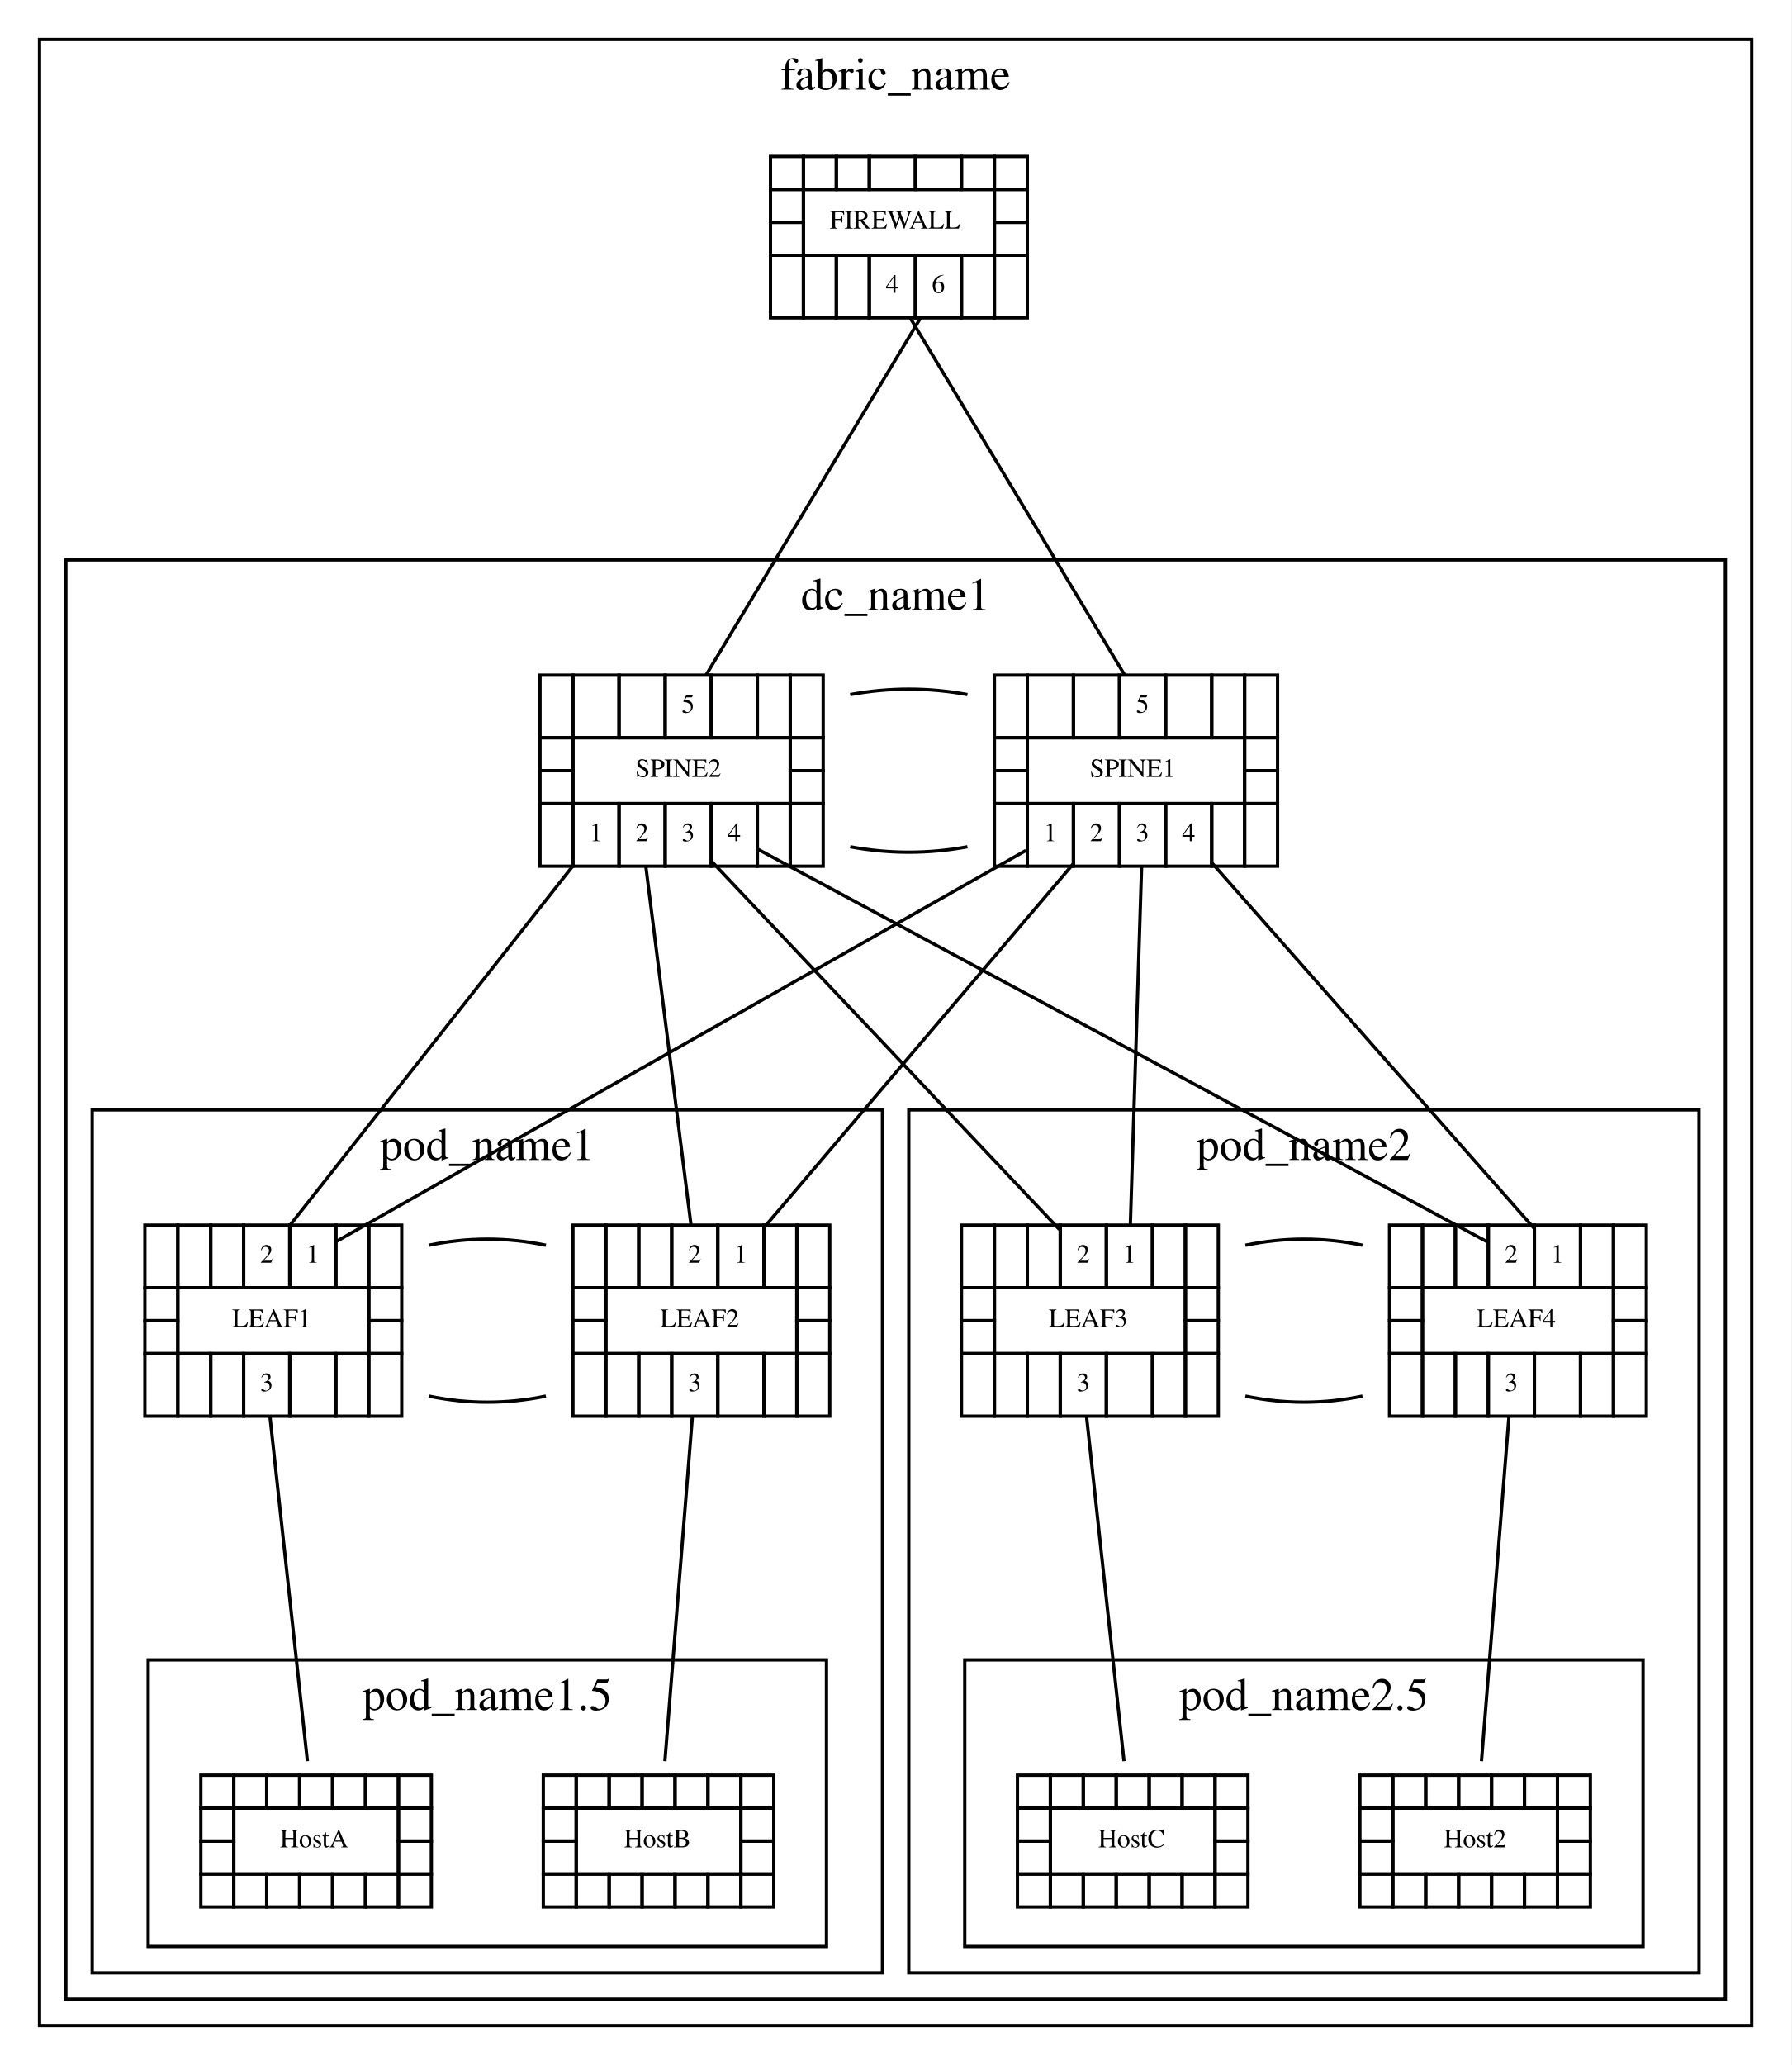
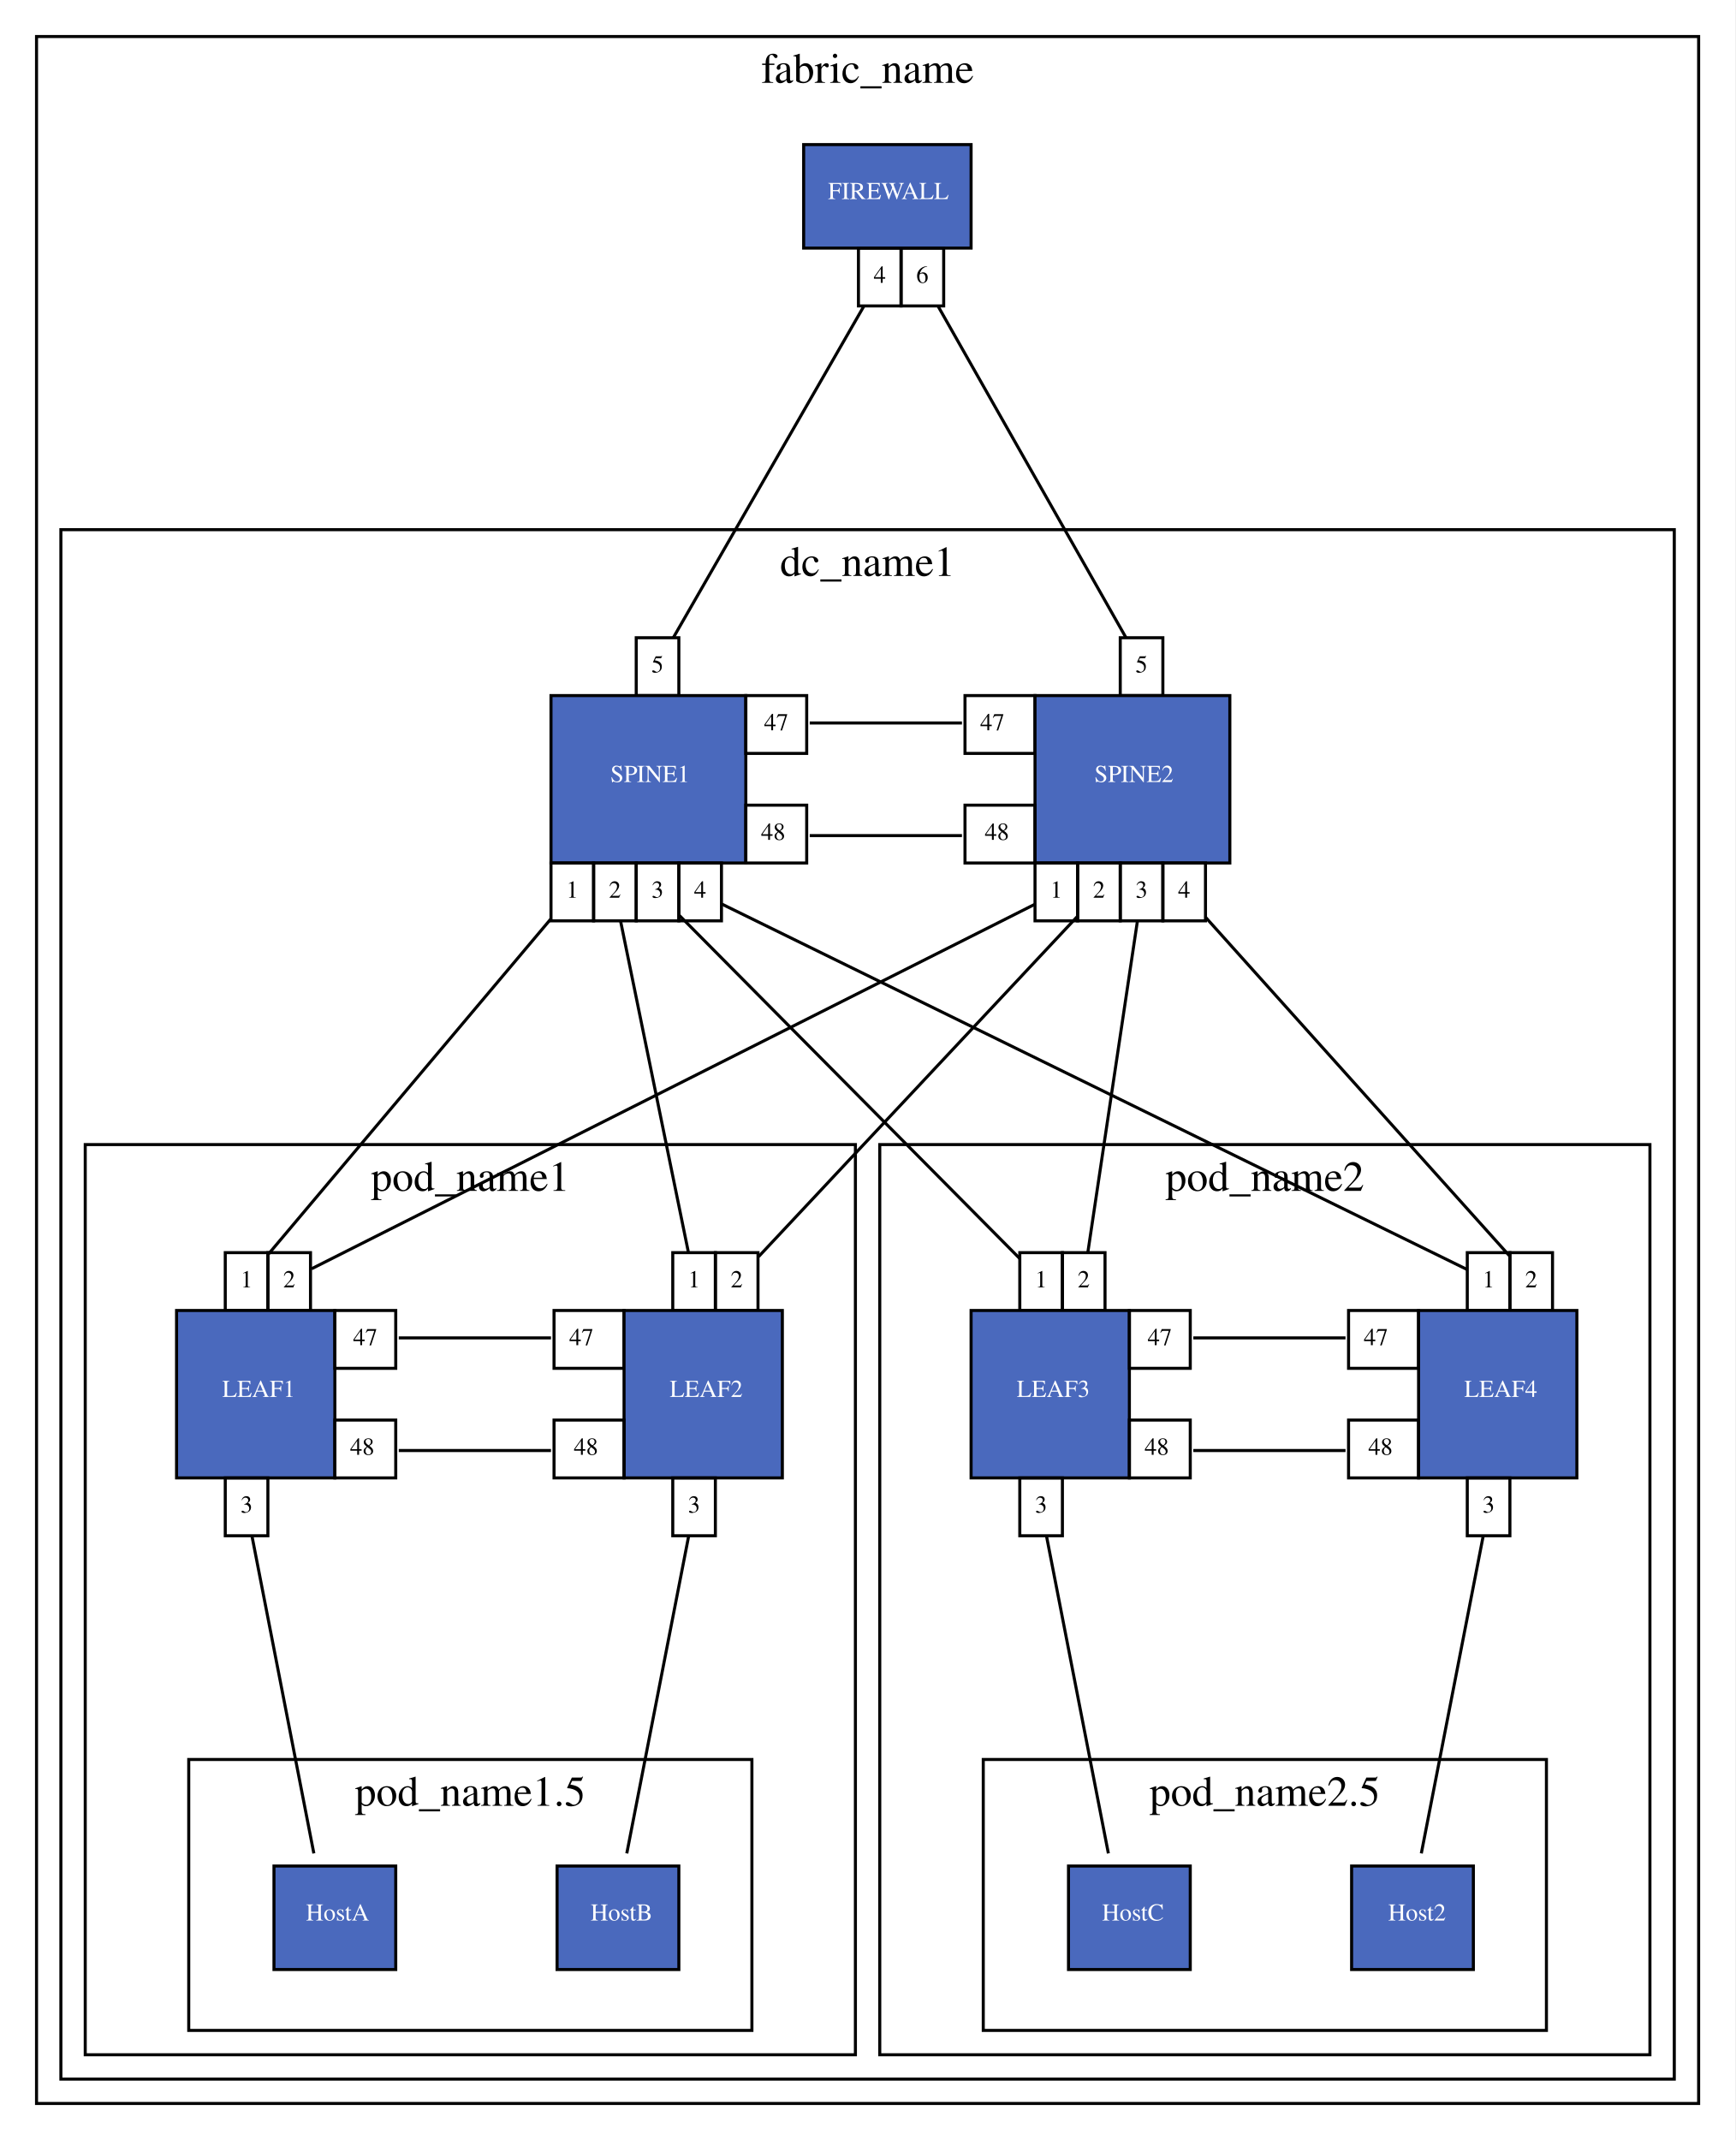
- <svg xmlns="http://www.w3.org/2000/svg" width="544pt" height="627pt" viewBox="0.00 0.00 544.00 627.00">
-   <g id="graph0" class="graph" transform="scale(1 1) rotate(0) translate(4 623)">
-     <polygon fill="white" stroke="none" points="-4,4 -4,-623 540,-623 540,4 -4,4" />
+ <svg xmlns="http://www.w3.org/2000/svg" width="570pt" height="703pt" viewBox="0.00 0.00 570.00 703.00">
+   <g id="graph0" class="graph" transform="scale(1 1) rotate(0) translate(4 699)">
+     <polygon fill="white" stroke="none" points="-4,4 -4,-699 566,-699 566,4 -4,4" />
    <g id="clust1" class="cluster">
-       <polygon fill="none" stroke="black" points="8,-8 8,-611 528,-611 528,-8 8,-8" />
-       <text text-anchor="middle" x="268" y="-595.8" font-family="Times,serif" font-size="14.00">fabric_name</text>
-     </g>
-     <g id="clust8" class="cluster">
-       <polygon fill="none" stroke="black" points="16,-16 16,-453 520,-453 520,-16 16,-16" />
-       <text text-anchor="middle" x="268" y="-437.8" font-family="Times,serif" font-size="14.00">dc_name1</text>
-     </g>
-     <g id="clust15" class="cluster">
-       <polygon fill="none" stroke="black" points="24,-24 24,-286 264,-286 264,-24 24,-24" />
-       <text text-anchor="middle" x="144" y="-270.8" font-family="Times,serif" font-size="14.00">pod_name1</text>
-     </g>
-     <g id="clust22" class="cluster">
-       <polygon fill="none" stroke="black" points="41,-32 41,-119 247,-119 247,-32 41,-32" />
-       <text text-anchor="middle" x="144" y="-103.8" font-family="Times,serif" font-size="14.00">pod_name1.5</text>
-     </g>
-     <g id="clust29" class="cluster">
-       <polygon fill="none" stroke="black" points="272,-24 272,-286 512,-286 512,-24 272,-24" />
-       <text text-anchor="middle" x="392" y="-270.8" font-family="Times,serif" font-size="14.00">pod_name2</text>
-     </g>
-     <g id="clust36" class="cluster">
-       <polygon fill="none" stroke="black" points="289,-32 289,-119 495,-119 495,-32 289,-32" />
-       <text text-anchor="middle" x="392" y="-103.8" font-family="Times,serif" font-size="14.00">pod_name2.5</text>
+       <polygon fill="none" stroke="black" points="8,-8 8,-687 554,-687 554,-8 8,-8" />
+       <text text-anchor="middle" x="281" y="-671.8" font-family="Times,serif" font-size="14.00">fabric_name</text>
+     </g>
+     <g id="clust3" class="cluster">
+       <polygon fill="none" stroke="black" points="16,-16 16,-525 546,-525 546,-16 16,-16" />
+       <text text-anchor="middle" x="281" y="-509.8" font-family="Times,serif" font-size="14.00">dc_name1</text>
+     </g>
+     <g id="clust5" class="cluster">
+       <polygon fill="none" stroke="black" points="24,-24 24,-323 277,-323 277,-24 24,-24" />
+       <text text-anchor="middle" x="150.5" y="-307.8" font-family="Times,serif" font-size="14.00">pod_name1</text>
+     </g>
+     <g id="clust7" class="cluster">
+       <polygon fill="none" stroke="black" points="58,-32 58,-121 243,-121 243,-32 58,-32" />
+       <text text-anchor="middle" x="150.5" y="-105.8" font-family="Times,serif" font-size="14.00">pod_name1.5</text>
+     </g>
+     <g id="clust9" class="cluster">
+       <polygon fill="none" stroke="black" points="285,-24 285,-323 538,-323 538,-24 285,-24" />
+       <text text-anchor="middle" x="411.5" y="-307.8" font-family="Times,serif" font-size="14.00">pod_name2</text>
+     </g>
+     <g id="clust11" class="cluster">
+       <polygon fill="none" stroke="black" points="319,-32 319,-121 504,-121 504,-32 319,-32" />
+       <text text-anchor="middle" x="411.5" y="-105.8" font-family="Times,serif" font-size="14.00">pod_name2.5</text>
    </g>
    <g id="node1" class="node">
-       <polygon fill="none" stroke="black" points="230,-565.5 230,-575.5 240,-575.5 240,-565.5 230,-565.5" />
-       <polygon fill="none" stroke="black" points="240,-565.5 240,-575.5 250,-575.5 250,-565.5 240,-565.5" />
-       <polygon fill="none" stroke="black" points="250,-565.5 250,-575.5 260,-575.5 260,-565.5 250,-565.5" />
-       <polygon fill="none" stroke="black" points="260,-565.5 260,-575.5 274,-575.5 274,-565.5 260,-565.5" />
-       <polygon fill="none" stroke="black" points="274,-565.5 274,-575.5 288,-575.5 288,-565.5 274,-565.5" />
-       <polygon fill="none" stroke="black" points="288,-565.5 288,-575.5 298,-575.5 298,-565.5 288,-565.5" />
-       <polygon fill="none" stroke="black" points="298,-565.5 298,-575.5 308,-575.5 308,-565.5 298,-565.5" />
-       <polygon fill="none" stroke="black" points="230,-555.5 230,-565.5 240,-565.5 240,-555.5 230,-555.5" />
-       <polygon fill="none" stroke="black" points="240,-545.5 240,-565.5 298,-565.5 298,-545.5 240,-545.5" />
-       <text text-anchor="start" x="248" y="-553.6" font-family="Times,serif" font-size="8.00">FIREWALL</text>
-       <polygon fill="none" stroke="black" points="298,-555.5 298,-565.5 308,-565.5 308,-555.5 298,-555.5" />
-       <polygon fill="none" stroke="black" points="230,-545.5 230,-555.5 240,-555.5 240,-545.5 230,-545.5" />
-       <polygon fill="none" stroke="black" points="298,-545.5 298,-555.5 308,-555.5 308,-545.5 298,-545.5" />
-       <polygon fill="none" stroke="black" points="230,-526.5 230,-545.5 240,-545.5 240,-526.5 230,-526.5" />
-       <polygon fill="none" stroke="black" points="240,-526.5 240,-545.5 250,-545.5 250,-526.5 240,-526.5" />
-       <polygon fill="none" stroke="black" points="250,-526.5 250,-545.5 260,-545.5 260,-526.5 250,-526.5" />
-       <polygon fill="none" stroke="black" points="260,-526.5 260,-545.5 274,-545.5 274,-526.5 260,-526.5" />
-       <text text-anchor="start" x="265" y="-534.1" font-family="Times,serif" font-size="8.00">4</text>
-       <polygon fill="none" stroke="black" points="274,-526.5 274,-545.5 288,-545.5 288,-526.5 274,-526.5" />
-       <text text-anchor="start" x="279" y="-534.1" font-family="Times,serif" font-size="8.00">6</text>
-       <polygon fill="none" stroke="black" points="288,-526.5 288,-545.5 298,-545.5 298,-526.5 288,-526.5" />
-       <polygon fill="none" stroke="black" points="298,-526.5 298,-545.5 308,-545.5 308,-526.5 298,-526.5" />
+       <text text-anchor="start" x="253" y="-641.1" font-family="Times,serif" font-size="8.00"> </text>
+       <polygon fill="#4a69bd" stroke="none" points="260,-617.5 260,-651.5 315,-651.5 315,-617.5 260,-617.5" />
+       <polygon fill="none" stroke="black" points="260,-617.5 260,-651.5 315,-651.5 315,-617.5 260,-617.5" />
+       <text text-anchor="start" x="265" y="-633.6" font-family="Times,serif" font-size="8.00"> </text>
+       <text text-anchor="start" x="268" y="-633.6" font-family="Times,serif" font-size="8.00" fill="#ffffff">FIREWALL</text>
+       <text text-anchor="start" x="253" y="-624.1" font-family="Times,serif" font-size="8.00"> </text>
+       <polygon fill="none" stroke="black" points="278,-598.5 278,-617.5 292,-617.5 292,-598.5 278,-598.5" />
+       <text text-anchor="start" x="283" y="-606.1" font-family="Times,serif" font-size="8.00">4</text>
+       <polygon fill="none" stroke="black" points="292,-598.5 292,-617.5 306,-617.5 306,-598.5 292,-598.5" />
+       <text text-anchor="start" x="297" y="-606.1" font-family="Times,serif" font-size="8.00">6</text>
    </g>
    <g id="node2" class="node">
-       <polygon fill="none" stroke="black" points="298,-399 298,-418 308,-418 308,-399 298,-399" />
-       <polygon fill="none" stroke="black" points="308,-399 308,-418 322,-418 322,-399 308,-399" />
-       <polygon fill="none" stroke="black" points="322,-399 322,-418 336,-418 336,-399 322,-399" />
-       <polygon fill="none" stroke="black" points="336,-399 336,-418 350,-418 350,-399 336,-399" />
-       <text text-anchor="start" x="341" y="-406.6" font-family="Times,serif" font-size="8.00">5</text>
-       <polygon fill="none" stroke="black" points="350,-399 350,-418 364,-418 364,-399 350,-399" />
-       <polygon fill="none" stroke="black" points="364,-399 364,-418 374,-418 374,-399 364,-399" />
-       <polygon fill="none" stroke="black" points="374,-399 374,-418 384,-418 384,-399 374,-399" />
-       <polygon fill="none" stroke="black" points="298,-389 298,-399 308,-399 308,-389 298,-389" />
-       <polygon fill="none" stroke="black" points="308,-379 308,-399 374,-399 374,-379 308,-379" />
-       <text text-anchor="start" x="327" y="-387.1" font-family="Times,serif" font-size="8.00">SPINE1</text>
-       <polygon fill="none" stroke="black" points="374,-389 374,-399 384,-399 384,-389 374,-389" />
-       <polygon fill="none" stroke="black" points="298,-379 298,-389 308,-389 308,-379 298,-379" />
-       <polygon fill="none" stroke="black" points="374,-379 374,-389 384,-389 384,-379 374,-379" />
-       <polygon fill="none" stroke="black" points="298,-360 298,-379 308,-379 308,-360 298,-360" />
-       <polygon fill="none" stroke="black" points="308,-360 308,-379 322,-379 322,-360 308,-360" />
-       <text text-anchor="start" x="313" y="-367.6" font-family="Times,serif" font-size="8.00">1</text>
-       <polygon fill="none" stroke="black" points="322,-360 322,-379 336,-379 336,-360 322,-360" />
-       <text text-anchor="start" x="327" y="-367.6" font-family="Times,serif" font-size="8.00">2</text>
-       <polygon fill="none" stroke="black" points="336,-360 336,-379 350,-379 350,-360 336,-360" />
-       <text text-anchor="start" x="341" y="-367.6" font-family="Times,serif" font-size="8.00">3</text>
-       <polygon fill="none" stroke="black" points="350,-360 350,-379 364,-379 364,-360 350,-360" />
-       <text text-anchor="start" x="355" y="-367.6" font-family="Times,serif" font-size="8.00">4</text>
-       <polygon fill="none" stroke="black" points="364,-360 364,-379 374,-379 374,-360 364,-360" />
-       <polygon fill="none" stroke="black" points="374,-360 374,-379 384,-379 384,-360 374,-360" />
+       <polygon fill="none" stroke="black" points="205,-470.5 205,-489.5 219,-489.5 219,-470.5 205,-470.5" />
+       <text text-anchor="start" x="210" y="-478.1" font-family="Times,serif" font-size="8.00">5</text>
+       <text text-anchor="start" x="168" y="-459.1" font-family="Times,serif" font-size="8.00">  </text>
+       <polygon fill="#4a69bd" stroke="none" points="177,-415.5 177,-470.5 241,-470.5 241,-415.5 177,-415.5" />
+       <polygon fill="none" stroke="black" points="177,-415.5 177,-470.5 241,-470.5 241,-415.5 177,-415.5" />
+       <text text-anchor="start" x="193.5" y="-442.1" font-family="Times,serif" font-size="8.00"> </text>
+       <text text-anchor="start" x="196.5" y="-442.1" font-family="Times,serif" font-size="8.00" fill="#ffffff">SPINE1</text>
+       <polygon fill="none" stroke="black" points="241,-451.5 241,-470.5 261,-470.5 261,-451.5 241,-451.5" />
+       <text text-anchor="start" x="247" y="-459.1" font-family="Times,serif" font-size="8.00">47</text>
+       <text text-anchor="start" x="169" y="-441.1" font-family="Times,serif" font-size="8.00"> </text>
+       <polygon fill="none" stroke="black" points="241,-415.5 241,-434.5 261,-434.5 261,-415.5 241,-415.5" />
+       <text text-anchor="start" x="246" y="-423.1" font-family="Times,serif" font-size="8.00"> 48</text>
+       <polygon fill="none" stroke="black" points="177,-396.5 177,-415.5 191,-415.5 191,-396.5 177,-396.5" />
+       <text text-anchor="start" x="182" y="-404.1" font-family="Times,serif" font-size="8.00">1</text>
+       <polygon fill="none" stroke="black" points="191,-396.5 191,-415.5 205,-415.5 205,-396.5 191,-396.5" />
+       <text text-anchor="start" x="196" y="-404.1" font-family="Times,serif" font-size="8.00">2</text>
+       <polygon fill="none" stroke="black" points="205,-396.5 205,-415.5 219,-415.5 219,-396.5 205,-396.5" />
+       <text text-anchor="start" x="210" y="-404.1" font-family="Times,serif" font-size="8.00">3</text>
+       <polygon fill="none" stroke="black" points="219,-396.5 219,-415.5 233,-415.5 233,-396.5 219,-396.5" />
+       <text text-anchor="start" x="224" y="-404.1" font-family="Times,serif" font-size="8.00">4</text>
    </g>
    <g id="edge1" class="edge">
-       <path fill="none" stroke="black" d="M272.47,-526.4C286.49,-503.06 323.62,-441.26 337.58,-418.02" />
+       <path fill="none" stroke="black" d="M279.75,-598.37C266.28,-574.93 230.62,-512.89 217.2,-489.55" />
    </g>
    <g id="node3" class="node">
-       <polygon fill="none" stroke="black" points="160,-399 160,-418 170,-418 170,-399 160,-399" />
-       <polygon fill="none" stroke="black" points="170,-399 170,-418 184,-418 184,-399 170,-399" />
-       <polygon fill="none" stroke="black" points="184,-399 184,-418 198,-418 198,-399 184,-399" />
-       <polygon fill="none" stroke="black" points="198,-399 198,-418 212,-418 212,-399 198,-399" />
-       <text text-anchor="start" x="203" y="-406.6" font-family="Times,serif" font-size="8.00">5</text>
-       <polygon fill="none" stroke="black" points="212,-399 212,-418 226,-418 226,-399 212,-399" />
-       <polygon fill="none" stroke="black" points="226,-399 226,-418 236,-418 236,-399 226,-399" />
-       <polygon fill="none" stroke="black" points="236,-399 236,-418 246,-418 246,-399 236,-399" />
-       <polygon fill="none" stroke="black" points="160,-389 160,-399 170,-399 170,-389 160,-389" />
-       <polygon fill="none" stroke="black" points="170,-379 170,-399 236,-399 236,-379 170,-379" />
-       <text text-anchor="start" x="189" y="-387.1" font-family="Times,serif" font-size="8.00">SPINE2</text>
-       <polygon fill="none" stroke="black" points="236,-389 236,-399 246,-399 246,-389 236,-389" />
-       <polygon fill="none" stroke="black" points="160,-379 160,-389 170,-389 170,-379 160,-379" />
-       <polygon fill="none" stroke="black" points="236,-379 236,-389 246,-389 246,-379 236,-379" />
-       <polygon fill="none" stroke="black" points="160,-360 160,-379 170,-379 170,-360 160,-360" />
-       <polygon fill="none" stroke="black" points="170,-360 170,-379 184,-379 184,-360 170,-360" />
-       <text text-anchor="start" x="175" y="-367.6" font-family="Times,serif" font-size="8.00">1</text>
-       <polygon fill="none" stroke="black" points="184,-360 184,-379 198,-379 198,-360 184,-360" />
-       <text text-anchor="start" x="189" y="-367.6" font-family="Times,serif" font-size="8.00">2</text>
-       <polygon fill="none" stroke="black" points="198,-360 198,-379 212,-379 212,-360 198,-360" />
-       <text text-anchor="start" x="203" y="-367.6" font-family="Times,serif" font-size="8.00">3</text>
-       <polygon fill="none" stroke="black" points="212,-360 212,-379 226,-379 226,-360 212,-360" />
-       <text text-anchor="start" x="217" y="-367.6" font-family="Times,serif" font-size="8.00">4</text>
-       <polygon fill="none" stroke="black" points="226,-360 226,-379 236,-379 236,-360 226,-360" />
-       <polygon fill="none" stroke="black" points="236,-360 236,-379 246,-379 246,-360 236,-360" />
+       <polygon fill="none" stroke="black" points="364,-470.5 364,-489.5 378,-489.5 378,-470.5 364,-470.5" />
+       <text text-anchor="start" x="369" y="-478.1" font-family="Times,serif" font-size="8.00">5</text>
+       <polygon fill="none" stroke="black" points="313,-451.5 313,-470.5 336,-470.5 336,-451.5 313,-451.5" />
+       <text text-anchor="start" x="318" y="-459.1" font-family="Times,serif" font-size="8.00"> 47 </text>
+       <polygon fill="#4a69bd" stroke="none" points="336,-415.5 336,-470.5 400,-470.5 400,-415.5 336,-415.5" />
+       <polygon fill="none" stroke="black" points="336,-415.5 336,-470.5 400,-470.5 400,-415.5 336,-415.5" />
+       <text text-anchor="start" x="352.5" y="-442.1" font-family="Times,serif" font-size="8.00"> </text>
+       <text text-anchor="start" x="355.5" y="-442.1" font-family="Times,serif" font-size="8.00" fill="#ffffff">SPINE2</text>
+       <text text-anchor="start" x="323" y="-441.1" font-family="Times,serif" font-size="8.00"> </text>
+       <polygon fill="none" stroke="black" points="313,-415.5 313,-434.5 336,-434.5 336,-415.5 313,-415.5" />
+       <text text-anchor="start" x="319.5" y="-423.1" font-family="Times,serif" font-size="8.00"> 48</text>
+       <polygon fill="none" stroke="black" points="336,-396.5 336,-415.5 350,-415.5 350,-396.5 336,-396.5" />
+       <text text-anchor="start" x="341" y="-404.1" font-family="Times,serif" font-size="8.00">1</text>
+       <polygon fill="none" stroke="black" points="350,-396.5 350,-415.5 364,-415.5 364,-396.5 350,-396.5" />
+       <text text-anchor="start" x="355" y="-404.1" font-family="Times,serif" font-size="8.00">2</text>
+       <polygon fill="none" stroke="black" points="364,-396.5 364,-415.5 378,-415.5 378,-396.5 364,-396.5" />
+       <text text-anchor="start" x="369" y="-404.1" font-family="Times,serif" font-size="8.00">3</text>
+       <polygon fill="none" stroke="black" points="378,-396.5 378,-415.5 392,-415.5 392,-396.5 378,-396.5" />
+       <text text-anchor="start" x="383" y="-404.1" font-family="Times,serif" font-size="8.00">4</text>
    </g>
    <g id="edge2" class="edge">
-       <path fill="none" stroke="black" d="M275.53,-526.4C261.51,-503.06 224.38,-441.26 210.42,-418.02" />
+       <path fill="none" stroke="black" d="M304.18,-598.37C317.46,-574.93 352.64,-512.89 365.87,-489.55" />
    </g>
    <g id="node4" class="node">
-       <polygon fill="none" stroke="black" points="40,-232 40,-251 50,-251 50,-232 40,-232" />
-       <polygon fill="none" stroke="black" points="50,-232 50,-251 60,-251 60,-232 50,-232" />
-       <polygon fill="none" stroke="black" points="60,-232 60,-251 70,-251 70,-232 60,-232" />
-       <polygon fill="none" stroke="black" points="70,-232 70,-251 84,-251 84,-232 70,-232" />
-       <text text-anchor="start" x="75" y="-239.6" font-family="Times,serif" font-size="8.00">2</text>
-       <polygon fill="none" stroke="black" points="84,-232 84,-251 98,-251 98,-232 84,-232" />
-       <text text-anchor="start" x="89" y="-239.6" font-family="Times,serif" font-size="8.00">1</text>
-       <polygon fill="none" stroke="black" points="98,-232 98,-251 108,-251 108,-232 98,-232" />
-       <polygon fill="none" stroke="black" points="108,-232 108,-251 118,-251 118,-232 108,-232" />
-       <polygon fill="none" stroke="black" points="40,-222 40,-232 50,-232 50,-222 40,-222" />
-       <polygon fill="none" stroke="black" points="50,-212 50,-232 108,-232 108,-212 50,-212" />
-       <text text-anchor="start" x="66.5" y="-220.1" font-family="Times,serif" font-size="8.00">LEAF1</text>
-       <polygon fill="none" stroke="black" points="108,-222 108,-232 118,-232 118,-222 108,-222" />
-       <polygon fill="none" stroke="black" points="40,-212 40,-222 50,-222 50,-212 40,-212" />
-       <polygon fill="none" stroke="black" points="108,-212 108,-222 118,-222 118,-212 108,-212" />
-       <polygon fill="none" stroke="black" points="40,-193 40,-212 50,-212 50,-193 40,-193" />
-       <polygon fill="none" stroke="black" points="50,-193 50,-212 60,-212 60,-193 50,-193" />
-       <polygon fill="none" stroke="black" points="60,-193 60,-212 70,-212 70,-193 60,-193" />
-       <polygon fill="none" stroke="black" points="70,-193 70,-212 84,-212 84,-193 70,-193" />
-       <text text-anchor="start" x="75" y="-200.6" font-family="Times,serif" font-size="8.00">3</text>
-       <polygon fill="none" stroke="black" points="84,-193 84,-212 98,-212 98,-193 84,-193" />
-       <polygon fill="none" stroke="black" points="98,-193 98,-212 108,-212 108,-193 98,-193" />
-       <polygon fill="none" stroke="black" points="108,-193 108,-212 118,-212 118,-193 108,-193" />
+       <polygon fill="none" stroke="black" points="70,-268.5 70,-287.5 84,-287.5 84,-268.5 70,-268.5" />
+       <text text-anchor="start" x="75" y="-276.1" font-family="Times,serif" font-size="8.00">1</text>
+       <polygon fill="none" stroke="black" points="84,-268.5 84,-287.5 98,-287.5 98,-268.5 84,-268.5" />
+       <text text-anchor="start" x="89" y="-276.1" font-family="Times,serif" font-size="8.00">2</text>
+       <text text-anchor="start" x="45" y="-257.1" font-family="Times,serif" font-size="8.00">  </text>
+       <polygon fill="#4a69bd" stroke="none" points="54,-213.5 54,-268.5 106,-268.5 106,-213.5 54,-213.5" />
+       <polygon fill="none" stroke="black" points="54,-213.5 54,-268.5 106,-268.5 106,-213.5 54,-213.5" />
+       <text text-anchor="start" x="66" y="-240.1" font-family="Times,serif" font-size="8.00"> </text>
+       <text text-anchor="start" x="69" y="-240.1" font-family="Times,serif" font-size="8.00" fill="#ffffff">LEAF1</text>
+       <polygon fill="none" stroke="black" points="106,-249.5 106,-268.5 126,-268.5 126,-249.5 106,-249.5" />
+       <text text-anchor="start" x="112" y="-257.1" font-family="Times,serif" font-size="8.00">47</text>
+       <text text-anchor="start" x="46" y="-239.1" font-family="Times,serif" font-size="8.00"> </text>
+       <polygon fill="none" stroke="black" points="106,-213.5 106,-232.5 126,-232.5 126,-213.5 106,-213.5" />
+       <text text-anchor="start" x="111" y="-221.1" font-family="Times,serif" font-size="8.00"> 48</text>
+       <polygon fill="none" stroke="black" points="70,-194.5 70,-213.5 84,-213.5 84,-194.5 70,-194.5" />
+       <text text-anchor="start" x="75" y="-202.1" font-family="Times,serif" font-size="8.00">3</text>
    </g>
    <g id="edge9" class="edge">
-       <path fill="none" stroke="black" d="M307.55,-364.77C273.39,-345.41 132,-265.24 98.25,-246.11" />
+       <path fill="none" stroke="black" d="M176.98,-397.17C157.64,-374.21 103.72,-310.22 84.19,-287.03" />
    </g>
    <g id="node5" class="node">
-       <polygon fill="none" stroke="black" points="170,-232 170,-251 180,-251 180,-232 170,-232" />
-       <polygon fill="none" stroke="black" points="180,-232 180,-251 190,-251 190,-232 180,-232" />
-       <polygon fill="none" stroke="black" points="190,-232 190,-251 200,-251 200,-232 190,-232" />
-       <polygon fill="none" stroke="black" points="200,-232 200,-251 214,-251 214,-232 200,-232" />
-       <text text-anchor="start" x="205" y="-239.6" font-family="Times,serif" font-size="8.00">2</text>
-       <polygon fill="none" stroke="black" points="214,-232 214,-251 228,-251 228,-232 214,-232" />
-       <text text-anchor="start" x="219" y="-239.6" font-family="Times,serif" font-size="8.00">1</text>
-       <polygon fill="none" stroke="black" points="228,-232 228,-251 238,-251 238,-232 228,-232" />
-       <polygon fill="none" stroke="black" points="238,-232 238,-251 248,-251 248,-232 238,-232" />
-       <polygon fill="none" stroke="black" points="170,-222 170,-232 180,-232 180,-222 170,-222" />
-       <polygon fill="none" stroke="black" points="180,-212 180,-232 238,-232 238,-212 180,-212" />
-       <text text-anchor="start" x="196.5" y="-220.1" font-family="Times,serif" font-size="8.00">LEAF2</text>
-       <polygon fill="none" stroke="black" points="238,-222 238,-232 248,-232 248,-222 238,-222" />
-       <polygon fill="none" stroke="black" points="170,-212 170,-222 180,-222 180,-212 170,-212" />
-       <polygon fill="none" stroke="black" points="238,-212 238,-222 248,-222 248,-212 238,-212" />
-       <polygon fill="none" stroke="black" points="170,-193 170,-212 180,-212 180,-193 170,-193" />
-       <polygon fill="none" stroke="black" points="180,-193 180,-212 190,-212 190,-193 180,-193" />
-       <polygon fill="none" stroke="black" points="190,-193 190,-212 200,-212 200,-193 190,-193" />
-       <polygon fill="none" stroke="black" points="200,-193 200,-212 214,-212 214,-193 200,-193" />
-       <text text-anchor="start" x="205" y="-200.6" font-family="Times,serif" font-size="8.00">3</text>
-       <polygon fill="none" stroke="black" points="214,-193 214,-212 228,-212 228,-193 214,-193" />
-       <polygon fill="none" stroke="black" points="228,-193 228,-212 238,-212 238,-193 228,-193" />
-       <polygon fill="none" stroke="black" points="238,-193 238,-212 248,-212 248,-193 238,-193" />
+       <polygon fill="none" stroke="black" points="217,-268.5 217,-287.5 231,-287.5 231,-268.5 217,-268.5" />
+       <text text-anchor="start" x="222" y="-276.1" font-family="Times,serif" font-size="8.00">1</text>
+       <polygon fill="none" stroke="black" points="231,-268.5 231,-287.5 245,-287.5 245,-268.5 231,-268.5" />
+       <text text-anchor="start" x="236" y="-276.1" font-family="Times,serif" font-size="8.00">2</text>
+       <polygon fill="none" stroke="black" points="178,-249.5 178,-268.5 201,-268.5 201,-249.5 178,-249.5" />
+       <text text-anchor="start" x="183" y="-257.1" font-family="Times,serif" font-size="8.00"> 47 </text>
+       <polygon fill="#4a69bd" stroke="none" points="201,-213.5 201,-268.5 253,-268.5 253,-213.5 201,-213.5" />
+       <polygon fill="none" stroke="black" points="201,-213.5 201,-268.5 253,-268.5 253,-213.5 201,-213.5" />
+       <text text-anchor="start" x="213" y="-240.1" font-family="Times,serif" font-size="8.00"> </text>
+       <text text-anchor="start" x="216" y="-240.1" font-family="Times,serif" font-size="8.00" fill="#ffffff">LEAF2</text>
+       <text text-anchor="start" x="188" y="-239.1" font-family="Times,serif" font-size="8.00"> </text>
+       <polygon fill="none" stroke="black" points="178,-213.5 178,-232.5 201,-232.5 201,-213.5 178,-213.5" />
+       <text text-anchor="start" x="184.5" y="-221.1" font-family="Times,serif" font-size="8.00"> 48</text>
+       <polygon fill="none" stroke="black" points="217,-194.5 217,-213.5 231,-213.5 231,-194.5 217,-194.5" />
+       <text text-anchor="start" x="222" y="-202.1" font-family="Times,serif" font-size="8.00">3</text>
    </g>
    <g id="edge10" class="edge">
-       <path fill="none" stroke="black" d="M321.91,-360.67C302.39,-337.71 247.97,-273.72 228.25,-250.53" />
+       <path fill="none" stroke="black" d="M199.87,-396.37C204.67,-372.93 217.37,-310.89 222.15,-287.55" />
    </g>
    <g id="node8" class="node">
-       <polygon fill="none" stroke="black" points="288,-232 288,-251 298,-251 298,-232 288,-232" />
-       <polygon fill="none" stroke="black" points="298,-232 298,-251 308,-251 308,-232 298,-232" />
-       <polygon fill="none" stroke="black" points="308,-232 308,-251 318,-251 318,-232 308,-232" />
-       <polygon fill="none" stroke="black" points="318,-232 318,-251 332,-251 332,-232 318,-232" />
-       <text text-anchor="start" x="323" y="-239.6" font-family="Times,serif" font-size="8.00">2</text>
-       <polygon fill="none" stroke="black" points="332,-232 332,-251 346,-251 346,-232 332,-232" />
-       <text text-anchor="start" x="337" y="-239.6" font-family="Times,serif" font-size="8.00">1</text>
-       <polygon fill="none" stroke="black" points="346,-232 346,-251 356,-251 356,-232 346,-232" />
-       <polygon fill="none" stroke="black" points="356,-232 356,-251 366,-251 366,-232 356,-232" />
-       <polygon fill="none" stroke="black" points="288,-222 288,-232 298,-232 298,-222 288,-222" />
-       <polygon fill="none" stroke="black" points="298,-212 298,-232 356,-232 356,-212 298,-212" />
-       <text text-anchor="start" x="314.5" y="-220.1" font-family="Times,serif" font-size="8.00">LEAF3</text>
-       <polygon fill="none" stroke="black" points="356,-222 356,-232 366,-232 366,-222 356,-222" />
-       <polygon fill="none" stroke="black" points="288,-212 288,-222 298,-222 298,-212 288,-212" />
-       <polygon fill="none" stroke="black" points="356,-212 356,-222 366,-222 366,-212 356,-212" />
-       <polygon fill="none" stroke="black" points="288,-193 288,-212 298,-212 298,-193 288,-193" />
-       <polygon fill="none" stroke="black" points="298,-193 298,-212 308,-212 308,-193 298,-193" />
-       <polygon fill="none" stroke="black" points="308,-193 308,-212 318,-212 318,-193 308,-193" />
-       <polygon fill="none" stroke="black" points="318,-193 318,-212 332,-212 332,-193 318,-193" />
-       <text text-anchor="start" x="323" y="-200.6" font-family="Times,serif" font-size="8.00">3</text>
-       <polygon fill="none" stroke="black" points="332,-193 332,-212 346,-212 346,-193 332,-193" />
-       <polygon fill="none" stroke="black" points="346,-193 346,-212 356,-212 356,-193 346,-193" />
-       <polygon fill="none" stroke="black" points="356,-193 356,-212 366,-212 366,-193 356,-193" />
+       <polygon fill="none" stroke="black" points="331,-268.5 331,-287.5 345,-287.5 345,-268.5 331,-268.5" />
+       <text text-anchor="start" x="336" y="-276.1" font-family="Times,serif" font-size="8.00">1</text>
+       <polygon fill="none" stroke="black" points="345,-268.5 345,-287.5 359,-287.5 359,-268.5 345,-268.5" />
+       <text text-anchor="start" x="350" y="-276.1" font-family="Times,serif" font-size="8.00">2</text>
+       <text text-anchor="start" x="306" y="-257.1" font-family="Times,serif" font-size="8.00">  </text>
+       <polygon fill="#4a69bd" stroke="none" points="315,-213.5 315,-268.5 367,-268.5 367,-213.5 315,-213.5" />
+       <polygon fill="none" stroke="black" points="315,-213.5 315,-268.5 367,-268.5 367,-213.5 315,-213.5" />
+       <text text-anchor="start" x="327" y="-240.1" font-family="Times,serif" font-size="8.00"> </text>
+       <text text-anchor="start" x="330" y="-240.1" font-family="Times,serif" font-size="8.00" fill="#ffffff">LEAF3</text>
+       <polygon fill="none" stroke="black" points="367,-249.5 367,-268.5 387,-268.5 387,-249.5 367,-249.5" />
+       <text text-anchor="start" x="373" y="-257.1" font-family="Times,serif" font-size="8.00">47</text>
+       <text text-anchor="start" x="307" y="-239.1" font-family="Times,serif" font-size="8.00"> </text>
+       <polygon fill="none" stroke="black" points="367,-213.5 367,-232.5 387,-232.5 387,-213.5 367,-213.5" />
+       <text text-anchor="start" x="372" y="-221.1" font-family="Times,serif" font-size="8.00"> 48</text>
+       <polygon fill="none" stroke="black" points="331,-194.5 331,-213.5 345,-213.5 345,-194.5 331,-194.5" />
+       <text text-anchor="start" x="336" y="-202.1" font-family="Times,serif" font-size="8.00">3</text>
    </g>
    <g id="edge11" class="edge">
-       <path fill="none" stroke="black" d="M342.71,-359.87C341.97,-336.43 340.02,-274.39 339.29,-251.05" />
+       <path fill="none" stroke="black" d="M219.14,-398.31C241.31,-375.95 308.87,-307.86 330.94,-285.61" />
    </g>
    <g id="node9" class="node">
-       <polygon fill="none" stroke="black" points="418,-232 418,-251 428,-251 428,-232 418,-232" />
-       <polygon fill="none" stroke="black" points="428,-232 428,-251 438,-251 438,-232 428,-232" />
-       <polygon fill="none" stroke="black" points="438,-232 438,-251 448,-251 448,-232 438,-232" />
-       <polygon fill="none" stroke="black" points="448,-232 448,-251 462,-251 462,-232 448,-232" />
-       <text text-anchor="start" x="453" y="-239.6" font-family="Times,serif" font-size="8.00">2</text>
-       <polygon fill="none" stroke="black" points="462,-232 462,-251 476,-251 476,-232 462,-232" />
-       <text text-anchor="start" x="467" y="-239.6" font-family="Times,serif" font-size="8.00">1</text>
-       <polygon fill="none" stroke="black" points="476,-232 476,-251 486,-251 486,-232 476,-232" />
-       <polygon fill="none" stroke="black" points="486,-232 486,-251 496,-251 496,-232 486,-232" />
-       <polygon fill="none" stroke="black" points="418,-222 418,-232 428,-232 428,-222 418,-222" />
-       <polygon fill="none" stroke="black" points="428,-212 428,-232 486,-232 486,-212 428,-212" />
-       <text text-anchor="start" x="444.5" y="-220.1" font-family="Times,serif" font-size="8.00">LEAF4</text>
-       <polygon fill="none" stroke="black" points="486,-222 486,-232 496,-232 496,-222 486,-222" />
-       <polygon fill="none" stroke="black" points="418,-212 418,-222 428,-222 428,-212 418,-212" />
-       <polygon fill="none" stroke="black" points="486,-212 486,-222 496,-222 496,-212 486,-212" />
-       <polygon fill="none" stroke="black" points="418,-193 418,-212 428,-212 428,-193 418,-193" />
-       <polygon fill="none" stroke="black" points="428,-193 428,-212 438,-212 438,-193 428,-193" />
-       <polygon fill="none" stroke="black" points="438,-193 438,-212 448,-212 448,-193 438,-193" />
-       <polygon fill="none" stroke="black" points="448,-193 448,-212 462,-212 462,-193 448,-193" />
-       <text text-anchor="start" x="453" y="-200.6" font-family="Times,serif" font-size="8.00">3</text>
-       <polygon fill="none" stroke="black" points="462,-193 462,-212 476,-212 476,-193 462,-193" />
-       <polygon fill="none" stroke="black" points="476,-193 476,-212 486,-212 486,-193 476,-193" />
-       <polygon fill="none" stroke="black" points="486,-193 486,-212 496,-212 496,-193 486,-193" />
+       <polygon fill="none" stroke="black" points="478,-268.5 478,-287.5 492,-287.5 492,-268.5 478,-268.5" />
+       <text text-anchor="start" x="483" y="-276.1" font-family="Times,serif" font-size="8.00">1</text>
+       <polygon fill="none" stroke="black" points="492,-268.5 492,-287.5 506,-287.5 506,-268.5 492,-268.5" />
+       <text text-anchor="start" x="497" y="-276.1" font-family="Times,serif" font-size="8.00">2</text>
+       <polygon fill="none" stroke="black" points="439,-249.5 439,-268.5 462,-268.5 462,-249.5 439,-249.5" />
+       <text text-anchor="start" x="444" y="-257.1" font-family="Times,serif" font-size="8.00"> 47 </text>
+       <polygon fill="#4a69bd" stroke="none" points="462,-213.5 462,-268.5 514,-268.5 514,-213.5 462,-213.5" />
+       <polygon fill="none" stroke="black" points="462,-213.5 462,-268.5 514,-268.5 514,-213.5 462,-213.5" />
+       <text text-anchor="start" x="474" y="-240.1" font-family="Times,serif" font-size="8.00"> </text>
+       <text text-anchor="start" x="477" y="-240.1" font-family="Times,serif" font-size="8.00" fill="#ffffff">LEAF4</text>
+       <text text-anchor="start" x="449" y="-239.1" font-family="Times,serif" font-size="8.00"> </text>
+       <polygon fill="none" stroke="black" points="439,-213.5 439,-232.5 462,-232.5 462,-213.5 439,-213.5" />
+       <text text-anchor="start" x="445.5" y="-221.1" font-family="Times,serif" font-size="8.00"> 48</text>
+       <polygon fill="none" stroke="black" points="478,-194.5 478,-213.5 492,-213.5 492,-194.5 478,-194.5" />
+       <text text-anchor="start" x="483" y="-202.1" font-family="Times,serif" font-size="8.00">3</text>
    </g>
    <g id="edge12" class="edge">
-       <path fill="none" stroke="black" d="M364.01,-361.06C384.12,-338.25 441.89,-272.75 462,-249.94" />
+       <path fill="none" stroke="black" d="M233.2,-401.97C270.45,-383.7 441.08,-300.04 477.96,-281.95" />
    </g>
    <g id="edge3" class="edge">
-       <path fill="none" stroke="black" d="M254.21,-365.9C266.08,-363.7 277.94,-363.7 289.81,-365.9" />
+       <path fill="none" stroke="black" d="M312,-461.5C312,-461.5 262,-461.5 262,-461.5" />
    </g>
    <g id="edge4" class="edge">
-       <path fill="none" stroke="black" d="M254.21,-412.1C266.08,-414.3 277.94,-414.3 289.81,-412.1" />
+       <path fill="none" stroke="black" d="M312,-424.5C312,-424.5 262,-424.5 262,-424.5" />
    </g>
    <g id="edge5" class="edge">
-       <path fill="none" stroke="black" d="M169.81,-359.87C151.36,-336.43 102.51,-274.39 84.13,-251.05" />
+       <path fill="none" stroke="black" d="M336,-401.97C299.91,-383.78 135.19,-300.77 98.33,-282.19" />
    </g>
    <g id="edge6" class="edge">
-       <path fill="none" stroke="black" d="M192.15,-359.87C195.1,-336.43 202.92,-274.39 205.86,-251.05" />
+       <path fill="none" stroke="black" d="M349.91,-397.94C328.8,-375.4 266.46,-308.88 245.2,-286.19" />
    </g>
    <g id="edge7" class="edge">
-       <path fill="none" stroke="black" d="M212.15,-361.44C233.44,-338.9 296.3,-272.38 317.74,-249.69" />
+       <path fill="none" stroke="black" d="M369.63,-396.37C366.13,-372.93 356.85,-310.89 353.35,-287.55" />
    </g>
    <g id="edge8" class="edge">
-       <path fill="none" stroke="black" d="M226.06,-365.2C260.73,-346.54 412.61,-264.81 447.73,-245.91" />
+       <path fill="none" stroke="black" d="M392.13,-397.56C412.6,-374.75 471.4,-309.25 491.87,-286.44" />
    </g>
    <g id="edge13" class="edge">
-       <path fill="none" stroke="black" d="M126.23,-199.1C138.08,-196.63 149.94,-196.63 161.79,-199.1" />
+       <path fill="none" stroke="black" d="M127,-259.5C127,-259.5 177,-259.5 177,-259.5" />
    </g>
    <g id="edge14" class="edge">
-       <path fill="none" stroke="black" d="M126.23,-244.9C138.08,-247.37 149.94,-247.37 161.79,-244.9" />
+       <path fill="none" stroke="black" d="M127,-222.5C127,-222.5 177,-222.5 177,-222.5" />
    </g>
    <g id="node6" class="node">
-       <polygon fill="none" stroke="black" points="57,-74 57,-84 67,-84 67,-74 57,-74" />
-       <polygon fill="none" stroke="black" points="67,-74 67,-84 77,-84 77,-74 67,-74" />
-       <polygon fill="none" stroke="black" points="77,-74 77,-84 87,-84 87,-74 77,-74" />
-       <polygon fill="none" stroke="black" points="87,-74 87,-84 97,-84 97,-74 87,-74" />
-       <polygon fill="none" stroke="black" points="97,-74 97,-84 107,-84 107,-74 97,-74" />
-       <polygon fill="none" stroke="black" points="107,-74 107,-84 117,-84 117,-74 107,-74" />
-       <polygon fill="none" stroke="black" points="117,-74 117,-84 127,-84 127,-74 117,-74" />
-       <polygon fill="none" stroke="black" points="57,-64 57,-74 67,-74 67,-64 57,-64" />
-       <polygon fill="none" stroke="black" points="67,-54 67,-74 117,-74 117,-54 67,-54" />
-       <text text-anchor="start" x="81" y="-62.1" font-family="Times,serif" font-size="8.00">HostA</text>
-       <polygon fill="none" stroke="black" points="117,-64 117,-74 127,-74 127,-64 117,-64" />
-       <polygon fill="none" stroke="black" points="57,-54 57,-64 67,-64 67,-54 57,-54" />
-       <polygon fill="none" stroke="black" points="117,-54 117,-64 127,-64 127,-54 117,-54" />
-       <polygon fill="none" stroke="black" points="57,-44 57,-54 67,-54 67,-44 57,-44" />
-       <polygon fill="none" stroke="black" points="67,-44 67,-54 77,-54 77,-44 67,-44" />
-       <polygon fill="none" stroke="black" points="77,-44 77,-54 87,-54 87,-44 77,-44" />
-       <polygon fill="none" stroke="black" points="87,-44 87,-54 97,-54 97,-44 87,-44" />
-       <polygon fill="none" stroke="black" points="97,-44 97,-54 107,-54 107,-44 97,-44" />
-       <polygon fill="none" stroke="black" points="107,-44 107,-54 117,-54 117,-44 107,-44" />
-       <polygon fill="none" stroke="black" points="117,-44 117,-54 127,-54 127,-44 117,-44" />
+       <text text-anchor="start" x="79" y="-75.6" font-family="Times,serif" font-size="8.00"> </text>
+       <polygon fill="#4a69bd" stroke="none" points="86,-52 86,-86 126,-86 126,-52 86,-52" />
+       <polygon fill="none" stroke="black" points="86,-52 86,-86 126,-86 126,-52 86,-52" />
+       <text text-anchor="start" x="93.5" y="-68.1" font-family="Times,serif" font-size="8.00"> </text>
+       <text text-anchor="start" x="96.5" y="-68.1" font-family="Times,serif" font-size="8.00" fill="#ffffff">HostA</text>
+       <text text-anchor="start" x="79" y="-58.6" font-family="Times,serif" font-size="8.00"> </text>
    </g>
    <g id="edge15" class="edge">
-       <path fill="none" stroke="black" d="M77.98,-192.95C80.27,-171.96 85.98,-119.41 89.36,-88.25" />
+       <path fill="none" stroke="black" d="M78.77,-194.41C82.84,-173.53 92.98,-121.51 99.1,-90.15" />
    </g>
    <g id="node7" class="node">
-       <polygon fill="none" stroke="black" points="161,-74 161,-84 171,-84 171,-74 161,-74" />
-       <polygon fill="none" stroke="black" points="171,-74 171,-84 181,-84 181,-74 171,-74" />
-       <polygon fill="none" stroke="black" points="181,-74 181,-84 191,-84 191,-74 181,-74" />
-       <polygon fill="none" stroke="black" points="191,-74 191,-84 201,-84 201,-74 191,-74" />
-       <polygon fill="none" stroke="black" points="201,-74 201,-84 211,-84 211,-74 201,-74" />
-       <polygon fill="none" stroke="black" points="211,-74 211,-84 221,-84 221,-74 211,-74" />
-       <polygon fill="none" stroke="black" points="221,-74 221,-84 231,-84 231,-74 221,-74" />
-       <polygon fill="none" stroke="black" points="161,-64 161,-74 171,-74 171,-64 161,-64" />
-       <polygon fill="none" stroke="black" points="171,-54 171,-74 221,-74 221,-54 171,-54" />
-       <text text-anchor="start" x="185.5" y="-62.1" font-family="Times,serif" font-size="8.00">HostB</text>
-       <polygon fill="none" stroke="black" points="221,-64 221,-74 231,-74 231,-64 221,-64" />
-       <polygon fill="none" stroke="black" points="161,-54 161,-64 171,-64 171,-54 161,-54" />
-       <polygon fill="none" stroke="black" points="221,-54 221,-64 231,-64 231,-54 221,-54" />
-       <polygon fill="none" stroke="black" points="161,-44 161,-54 171,-54 171,-44 161,-44" />
-       <polygon fill="none" stroke="black" points="171,-44 171,-54 181,-54 181,-44 171,-44" />
-       <polygon fill="none" stroke="black" points="181,-44 181,-54 191,-54 191,-44 181,-44" />
-       <polygon fill="none" stroke="black" points="191,-44 191,-54 201,-54 201,-44 191,-44" />
-       <polygon fill="none" stroke="black" points="201,-44 201,-54 211,-54 211,-44 201,-44" />
-       <polygon fill="none" stroke="black" points="211,-44 211,-54 221,-54 221,-44 211,-44" />
-       <polygon fill="none" stroke="black" points="221,-44 221,-54 231,-54 231,-44 221,-44" />
+       <text text-anchor="start" x="172" y="-75.6" font-family="Times,serif" font-size="8.00"> </text>
+       <polygon fill="#4a69bd" stroke="none" points="179,-52 179,-86 219,-86 219,-52 179,-52" />
+       <polygon fill="none" stroke="black" points="179,-52 179,-86 219,-86 219,-52 179,-52" />
+       <text text-anchor="start" x="187" y="-68.1" font-family="Times,serif" font-size="8.00"> </text>
+       <text text-anchor="start" x="190" y="-68.1" font-family="Times,serif" font-size="8.00" fill="#ffffff">HostB</text>
+       <text text-anchor="start" x="172" y="-58.6" font-family="Times,serif" font-size="8.00"> </text>
    </g>
    <g id="edge16" class="edge">
-       <path fill="none" stroke="black" d="M206.28,-192.95C204.61,-171.96 200.42,-119.41 197.93,-88.25" />
+       <path fill="none" stroke="black" d="M222.23,-194.41C218.16,-173.53 208.02,-121.51 201.9,-90.15" />
    </g>
    <g id="edge17" class="edge">
-       <path fill="none" stroke="black" d="M374.23,-199.1C386.08,-196.63 397.94,-196.63 409.79,-199.1" />
+       <path fill="none" stroke="black" d="M388,-259.5C388,-259.5 438,-259.5 438,-259.5" />
    </g>
    <g id="edge18" class="edge">
-       <path fill="none" stroke="black" d="M374.23,-244.9C386.08,-247.37 397.94,-247.37 409.79,-244.9" />
+       <path fill="none" stroke="black" d="M388,-222.5C388,-222.5 438,-222.5 438,-222.5" />
    </g>
    <g id="node10" class="node">
-       <polygon fill="none" stroke="black" points="305,-74 305,-84 315,-84 315,-74 305,-74" />
-       <polygon fill="none" stroke="black" points="315,-74 315,-84 325,-84 325,-74 315,-74" />
-       <polygon fill="none" stroke="black" points="325,-74 325,-84 335,-84 335,-74 325,-74" />
-       <polygon fill="none" stroke="black" points="335,-74 335,-84 345,-84 345,-74 335,-74" />
-       <polygon fill="none" stroke="black" points="345,-74 345,-84 355,-84 355,-74 345,-74" />
-       <polygon fill="none" stroke="black" points="355,-74 355,-84 365,-84 365,-74 355,-74" />
-       <polygon fill="none" stroke="black" points="365,-74 365,-84 375,-84 375,-74 365,-74" />
-       <polygon fill="none" stroke="black" points="305,-64 305,-74 315,-74 315,-64 305,-64" />
-       <polygon fill="none" stroke="black" points="315,-54 315,-74 365,-74 365,-54 315,-54" />
-       <text text-anchor="start" x="329.5" y="-62.1" font-family="Times,serif" font-size="8.00">HostC</text>
-       <polygon fill="none" stroke="black" points="365,-64 365,-74 375,-74 375,-64 365,-64" />
-       <polygon fill="none" stroke="black" points="305,-54 305,-64 315,-64 315,-54 305,-54" />
-       <polygon fill="none" stroke="black" points="365,-54 365,-64 375,-64 375,-54 365,-54" />
-       <polygon fill="none" stroke="black" points="305,-44 305,-54 315,-54 315,-44 305,-44" />
-       <polygon fill="none" stroke="black" points="315,-44 315,-54 325,-54 325,-44 315,-44" />
-       <polygon fill="none" stroke="black" points="325,-44 325,-54 335,-54 335,-44 325,-44" />
-       <polygon fill="none" stroke="black" points="335,-44 335,-54 345,-54 345,-44 335,-44" />
-       <polygon fill="none" stroke="black" points="345,-44 345,-54 355,-54 355,-44 345,-44" />
-       <polygon fill="none" stroke="black" points="355,-44 355,-54 365,-54 365,-44 355,-44" />
-       <polygon fill="none" stroke="black" points="365,-44 365,-54 375,-54 375,-44 365,-44" />
+       <text text-anchor="start" x="340" y="-75.6" font-family="Times,serif" font-size="8.00"> </text>
+       <polygon fill="#4a69bd" stroke="none" points="347,-52 347,-86 387,-86 387,-52 347,-52" />
+       <polygon fill="none" stroke="black" points="347,-52 347,-86 387,-86 387,-52 347,-52" />
+       <text text-anchor="start" x="355" y="-68.1" font-family="Times,serif" font-size="8.00"> </text>
+       <text text-anchor="start" x="358" y="-68.1" font-family="Times,serif" font-size="8.00" fill="#ffffff">HostC</text>
+       <text text-anchor="start" x="340" y="-58.6" font-family="Times,serif" font-size="8.00"> </text>
    </g>
    <g id="edge19" class="edge">
-       <path fill="none" stroke="black" d="M325.98,-192.95C328.27,-171.96 333.98,-119.41 337.36,-88.25" />
+       <path fill="none" stroke="black" d="M339.77,-194.41C343.84,-173.53 353.98,-121.51 360.1,-90.15" />
    </g>
    <g id="node11" class="node">
-       <polygon fill="none" stroke="black" points="409,-74 409,-84 419,-84 419,-74 409,-74" />
-       <polygon fill="none" stroke="black" points="419,-74 419,-84 429,-84 429,-74 419,-74" />
-       <polygon fill="none" stroke="black" points="429,-74 429,-84 439,-84 439,-74 429,-74" />
-       <polygon fill="none" stroke="black" points="439,-74 439,-84 449,-84 449,-74 439,-74" />
-       <polygon fill="none" stroke="black" points="449,-74 449,-84 459,-84 459,-74 449,-74" />
-       <polygon fill="none" stroke="black" points="459,-74 459,-84 469,-84 469,-74 459,-74" />
-       <polygon fill="none" stroke="black" points="469,-74 469,-84 479,-84 479,-74 469,-74" />
-       <polygon fill="none" stroke="black" points="409,-64 409,-74 419,-74 419,-64 409,-64" />
-       <polygon fill="none" stroke="black" points="419,-54 419,-74 469,-74 469,-54 419,-54" />
-       <text text-anchor="start" x="434.5" y="-62.1" font-family="Times,serif" font-size="8.00">Host2</text>
-       <polygon fill="none" stroke="black" points="469,-64 469,-74 479,-74 479,-64 469,-64" />
-       <polygon fill="none" stroke="black" points="409,-54 409,-64 419,-64 419,-54 409,-54" />
-       <polygon fill="none" stroke="black" points="469,-54 469,-64 479,-64 479,-54 469,-54" />
-       <polygon fill="none" stroke="black" points="409,-44 409,-54 419,-54 419,-44 409,-44" />
-       <polygon fill="none" stroke="black" points="419,-44 419,-54 429,-54 429,-44 419,-44" />
-       <polygon fill="none" stroke="black" points="429,-44 429,-54 439,-54 439,-44 429,-44" />
-       <polygon fill="none" stroke="black" points="439,-44 439,-54 449,-54 449,-44 439,-44" />
-       <polygon fill="none" stroke="black" points="449,-44 449,-54 459,-54 459,-44 449,-44" />
-       <polygon fill="none" stroke="black" points="459,-44 459,-54 469,-54 469,-44 459,-44" />
-       <polygon fill="none" stroke="black" points="469,-44 469,-54 479,-54 479,-44 469,-44" />
+       <text text-anchor="start" x="433" y="-75.6" font-family="Times,serif" font-size="8.00"> </text>
+       <polygon fill="#4a69bd" stroke="none" points="440,-52 440,-86 480,-86 480,-52 440,-52" />
+       <polygon fill="none" stroke="black" points="440,-52 440,-86 480,-86 480,-52 440,-52" />
+       <text text-anchor="start" x="449" y="-68.1" font-family="Times,serif" font-size="8.00"> </text>
+       <text text-anchor="start" x="452" y="-68.1" font-family="Times,serif" font-size="8.00" fill="#ffffff">Host2</text>
+       <text text-anchor="start" x="433" y="-58.6" font-family="Times,serif" font-size="8.00"> </text>
    </g>
    <g id="edge20" class="edge">
-       <path fill="none" stroke="black" d="M454.28,-192.95C452.61,-171.96 448.42,-119.41 445.93,-88.25" />
+       <path fill="none" stroke="black" d="M483.23,-194.41C479.16,-173.53 469.02,-121.51 462.9,-90.15" />
    </g>
  </g>
</svg>
